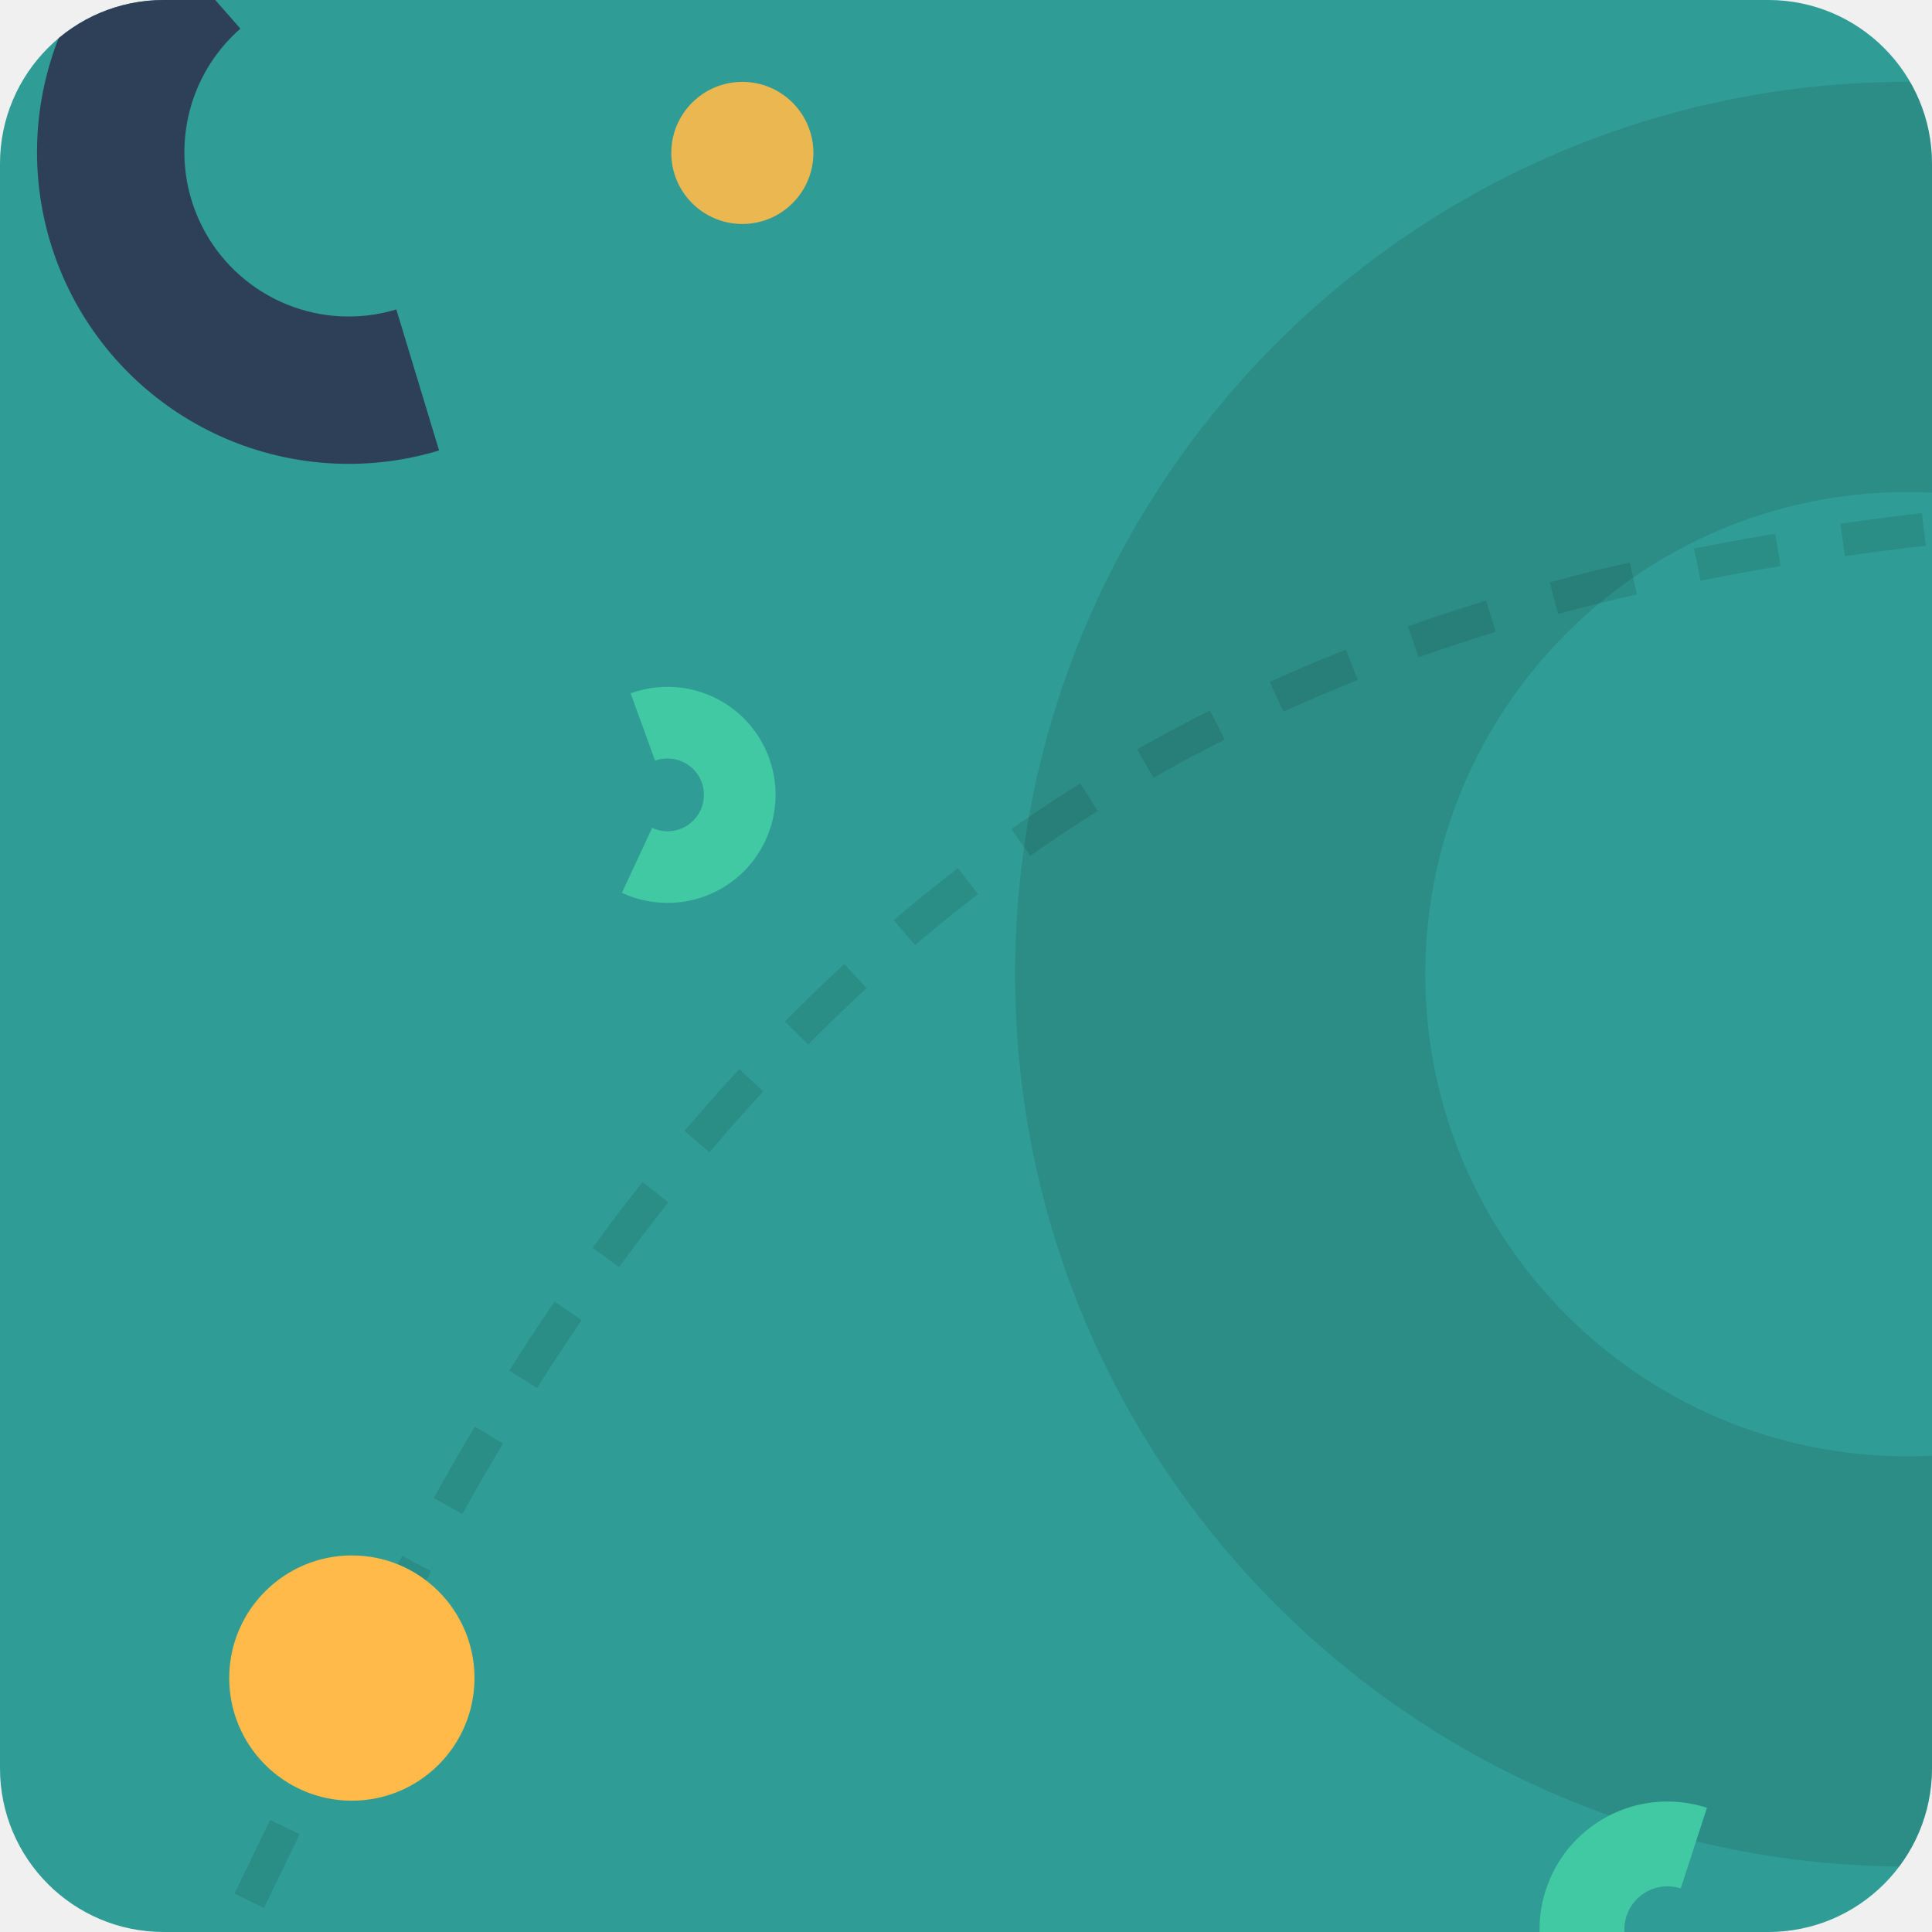
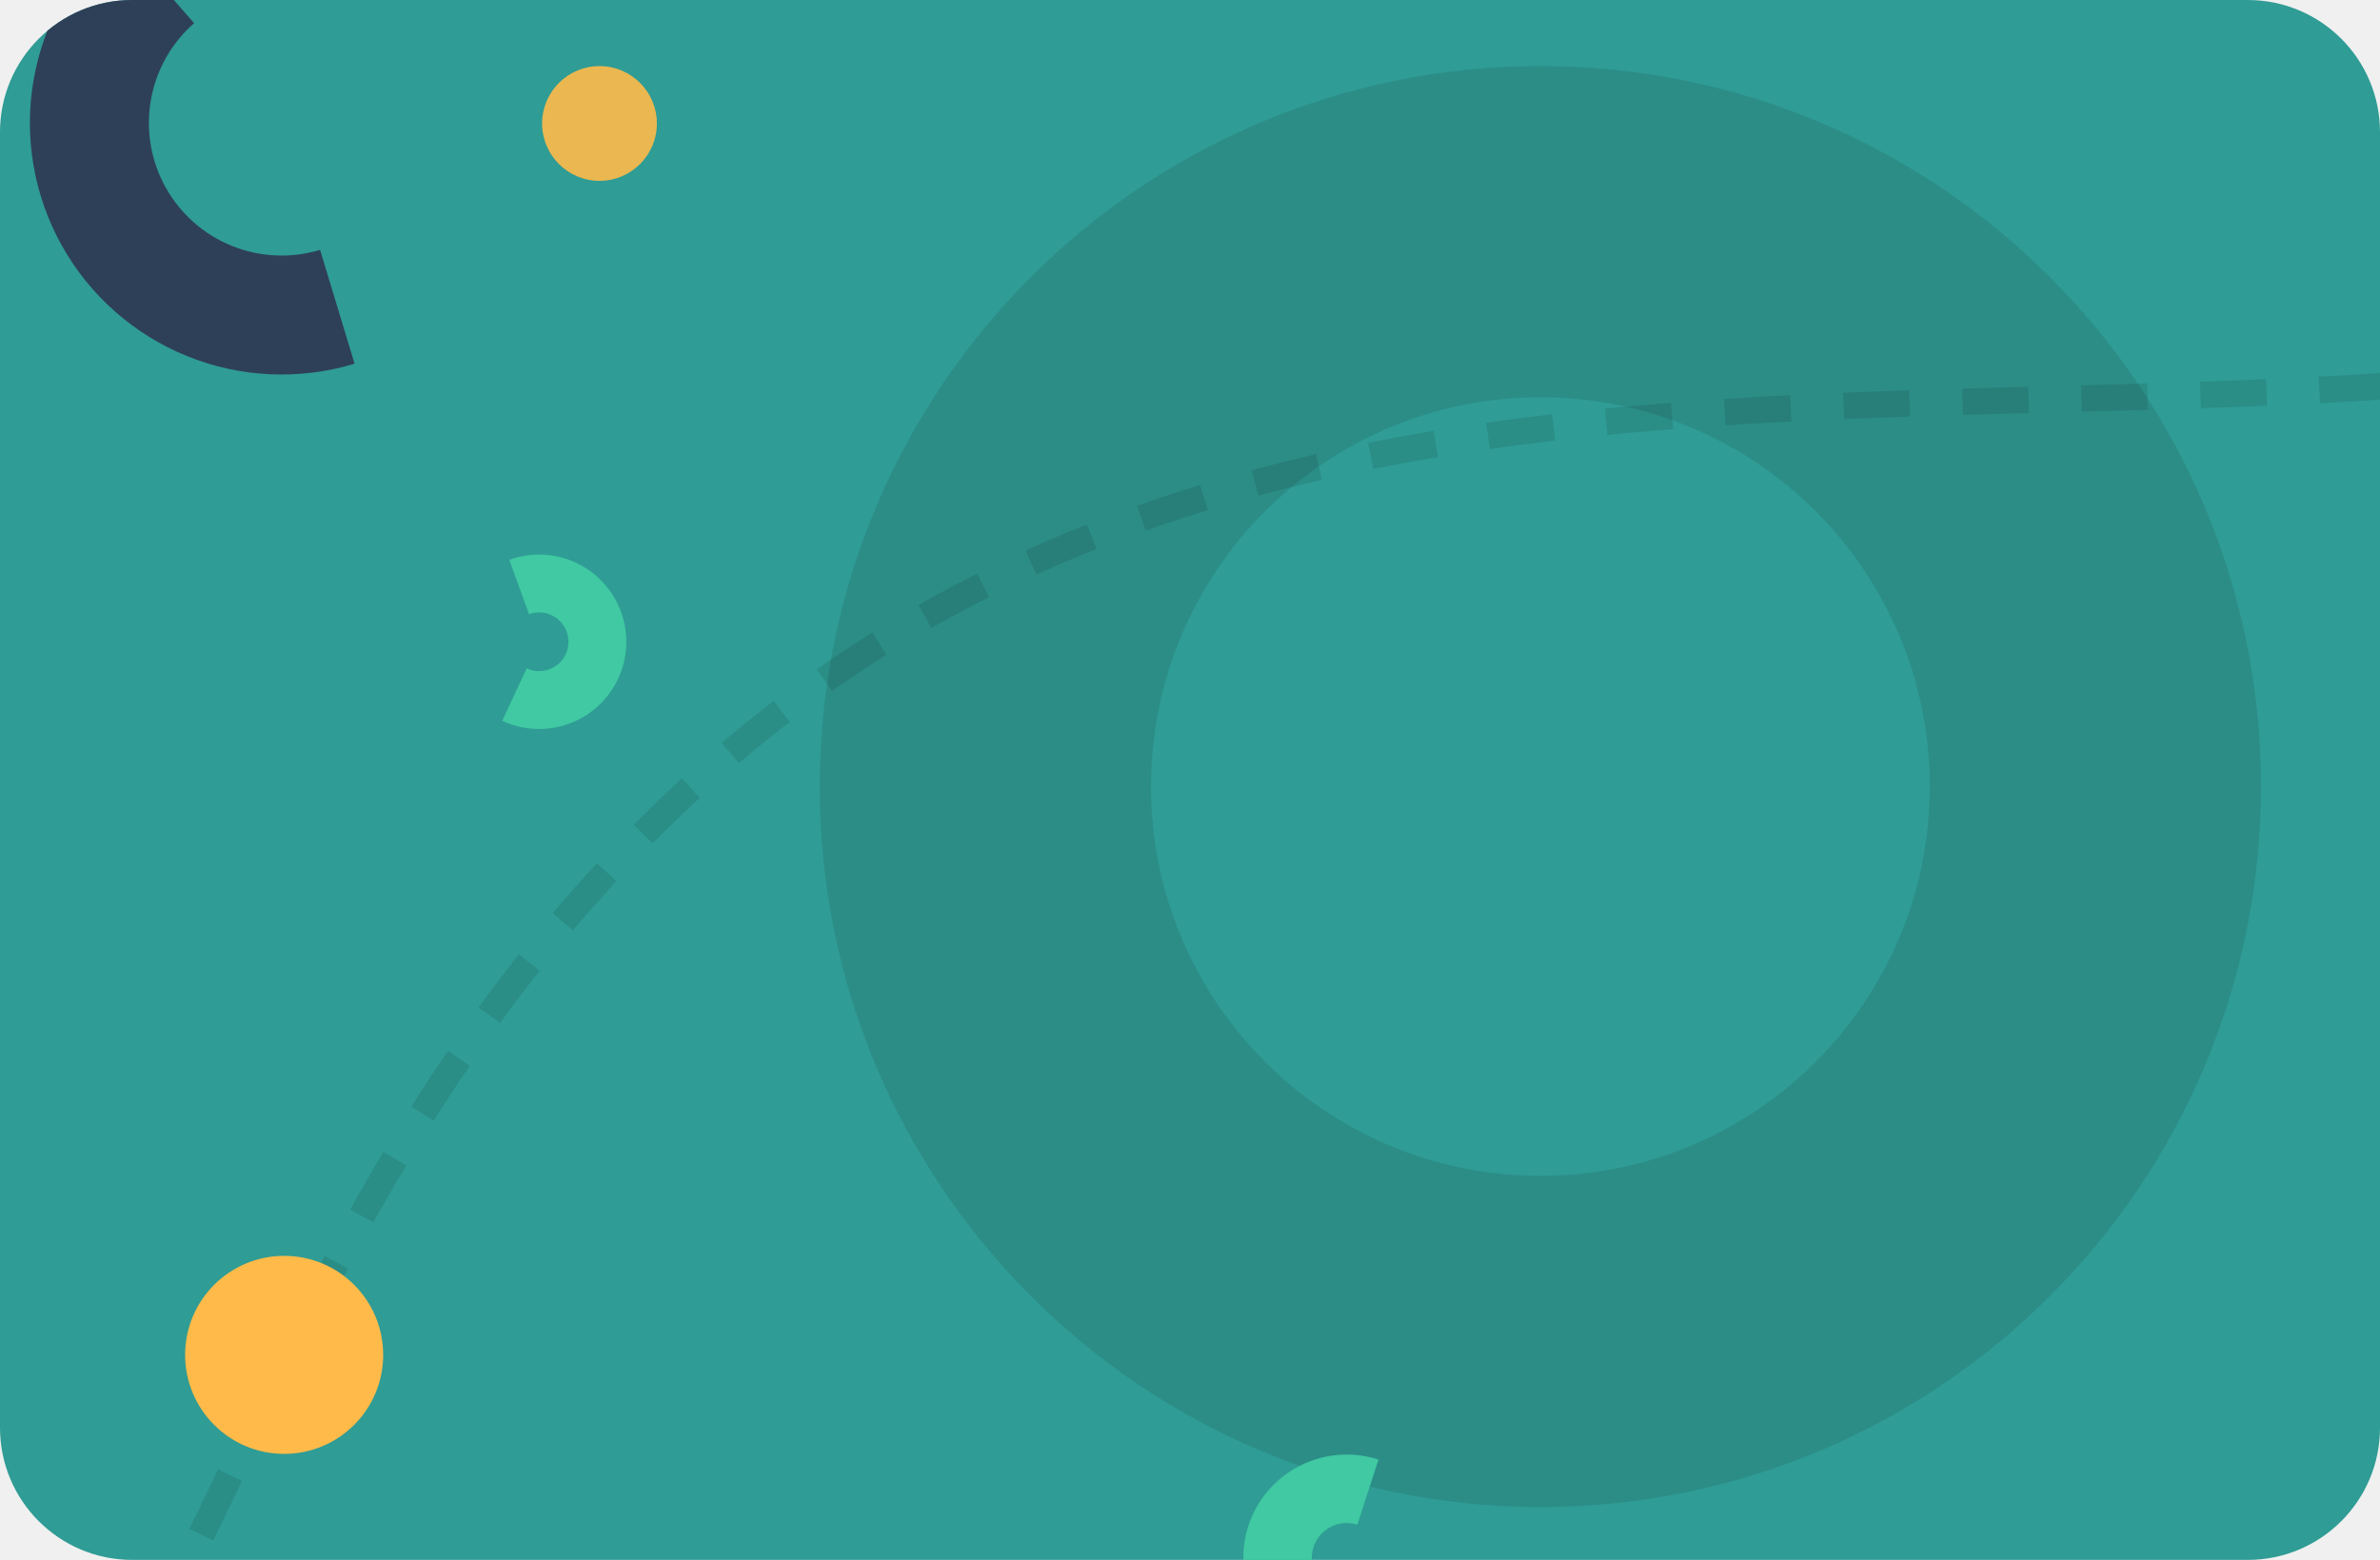
- <svg xmlns="http://www.w3.org/2000/svg" width="118" height="118" fill="none" viewBox="0 0 118 118">
+ <svg xmlns="http://www.w3.org/2000/svg" width="180" height="118" viewBox="0 0 180 118" fill="none">
  <g clip-path="url(#clip0)">
-     <rect width="118" height="118" fill="#2F9C95" rx="10" />
-     <path fill="#1E524E" d="M171 59.5c0 30.1-24.4 54.5-54.5 54.5S62 89.6 62 59.5 86.4 5 116.5 5 171 29.4 171 59.5zm-83.948 0c0 16.264 13.184 29.448 29.448 29.448 16.264 0 29.448-13.184 29.448-29.448 0-16.264-13.184-29.448-29.448-29.448-16.264 0-29.448 13.184-29.448 29.448z" opacity=".2" />
-     <path stroke="#000" stroke-dasharray="5 4" stroke-width="2" d="M-38.755 173.897C18.596 147.203 10.243 99.542 51.183 60.61 126.05-10.586 249.382 90.167 283-67h-471v219.411c0 30.601 91.893 48.18 149.245 21.486z" opacity=".1" />
+     <rect width="180" height="118" rx="10" fill="#2F9C95" />
+     <path opacity="0.2" d="M171 59.5C171 89.6 146.6 114 116.5 114C86.4 114 62 89.6 62 59.5C62 29.401 86.4 5 116.5 5C146.6 5 171 29.401 171 59.5ZM87.052 59.5C87.052 75.764 100.236 88.948 116.5 88.948C132.764 88.948 145.948 75.764 145.948 59.5C145.948 43.236 132.764 30.052 116.5 30.052C100.236 30.052 87.052 43.236 87.052 59.5Z" fill="#1E524E" />
+     <path opacity="0.1" d="M-38.755 173.897C18.596 147.203 10.242 99.542 51.182 60.61C126.051 -10.586 249.383 90.167 283 -67H-188V152.411C-188 183.012 -96.107 200.591 -38.755 173.897Z" stroke="black" stroke-width="2" stroke-dasharray="5 4" />
    <circle cx="21.49" cy="102.49" r="7.49" fill="#FFBA49" />
-     <path fill="#2E4057" d="M8.749-5.018C5.478-2.151 3.287 1.75 2.542 6.037c-.745 4.286.001 8.698 2.113 12.501 2.113 3.803 5.464 6.768 9.496 8.401s8.502 1.836 12.666.574l-2.61-8.613c-2.195.666-4.552.559-6.678-.302-2.126-.861-3.893-2.424-5.006-4.43-1.114-2.004-1.507-4.33-1.114-6.59.392-2.26 1.547-4.317 3.272-5.829L8.749-5.018z" />
-     <path fill="#40C9A2" d="M104.255 110.413c-1.222-.396-2.522-.486-3.787-.26-1.264.226-2.453.76-3.462 1.555-1.009.795-1.805 1.827-2.32 3.003-.515 1.177-.732 2.463-.63 3.743.1 1.28.515 2.516 1.207 3.598.693 1.082 1.641 1.976 2.762 2.603 1.12.628 2.379.969 3.663.995 1.284.025 2.554-.267 3.699-.85l-2.352-4.616c-.385.197-.813.295-1.245.287-.433-.009-.856-.124-1.234-.335-.377-.212-.697-.513-.93-.877-.233-.364-.373-.78-.407-1.211-.033-.432.04-.865.213-1.261.173-.396.441-.743.781-1.011.34-.268.74-.448 1.166-.524.426-.076.864-.046 1.275.088l1.601-4.927zM37.982 54.53c.983.458 2.065.667 3.149.608 1.084-.06 2.136-.385 3.064-.948.928-.563 1.702-1.346 2.255-2.28.553-.934.867-1.99.915-3.074.047-1.085-.174-2.164-.643-3.142-.47-.98-1.173-1.827-2.048-2.469-.876-.642-1.896-1.058-2.97-1.21-1.075-.154-2.17-.04-3.19.33l1.497 4.114c.343-.125.712-.163 1.074-.111.362.051.705.191 1 .408.295.216.532.501.69.83.158.33.232.694.216 1.059-.016.365-.121.72-.308 1.035-.186.315-.447.578-.76.768-.312.19-.666.299-1.03.319-.366.02-.73-.05-1.061-.205l-1.85 3.968z" />
-     <circle cx="45.34" cy="9.34" r="4.34" fill="#FFBA49" opacity=".9" />
+     <path d="M8.749 -5.018C5.478 -2.151 3.287 1.751 2.542 6.037C1.797 10.323 2.543 14.735 4.655 18.538C6.768 22.341 10.119 25.306 14.151 26.939C18.183 28.572 22.653 28.775 26.817 27.513L24.207 18.901C22.012 19.566 19.655 19.459 17.529 18.598C15.403 17.737 13.636 16.174 12.523 14.169C11.409 12.164 11.016 9.838 11.409 7.578C11.801 5.318 12.956 3.261 14.681 1.749L8.749 -5.018Z" fill="#2E4057" />
+     <path d="M104.255 110.413C103.033 110.016 101.733 109.927 100.468 110.153C99.204 110.379 98.015 110.913 97.006 111.708C95.997 112.503 95.201 113.535 94.686 114.711C94.171 115.888 93.954 117.174 94.055 118.454C94.156 119.734 94.571 120.97 95.263 122.052C95.956 123.134 96.904 124.028 98.025 124.655C99.146 125.283 100.404 125.624 101.688 125.65C102.972 125.675 104.242 125.383 105.387 124.8L103.035 120.184C102.65 120.381 102.222 120.479 101.79 120.47C101.357 120.462 100.934 120.347 100.556 120.136C100.179 119.924 99.859 119.623 99.626 119.259C99.393 118.895 99.253 118.479 99.219 118.047C99.186 117.616 99.258 117.183 99.432 116.787C99.605 116.391 99.873 116.044 100.213 115.776C100.553 115.508 100.953 115.328 101.379 115.252C101.805 115.176 102.243 115.206 102.654 115.34L104.255 110.413Z" fill="#40C9A2" />
+     <path d="M37.982 54.529C38.965 54.988 40.047 55.197 41.131 55.138C42.215 55.079 43.267 54.753 44.195 54.19C45.123 53.627 45.897 52.844 46.45 51.91C47.003 50.976 47.317 49.92 47.365 48.836C47.412 47.751 47.191 46.672 46.722 45.694C46.252 44.715 45.549 43.867 44.673 43.225C43.798 42.584 42.778 42.167 41.704 42.014C40.629 41.861 39.533 41.975 38.514 42.346L40.011 46.459C40.354 46.334 40.723 46.296 41.085 46.348C41.447 46.399 41.79 46.539 42.085 46.756C42.38 46.972 42.617 47.257 42.775 47.587C42.933 47.916 43.007 48.28 42.991 48.645C42.975 49.01 42.87 49.365 42.683 49.68C42.497 49.994 42.236 50.258 41.924 50.448C41.611 50.637 41.257 50.747 40.892 50.767C40.527 50.787 40.163 50.717 39.832 50.562L37.982 54.529Z" fill="#40C9A2" />
+     <circle opacity="0.9" cx="45.34" cy="9.34" r="4.34" fill="#FFBA49" />
  </g>
  <defs>
    <clipPath id="clip0">
-       <rect width="118" height="118" fill="#fff" rx="10" />
+       <rect width="180" height="118" rx="10" fill="white" />
    </clipPath>
  </defs>
</svg>
